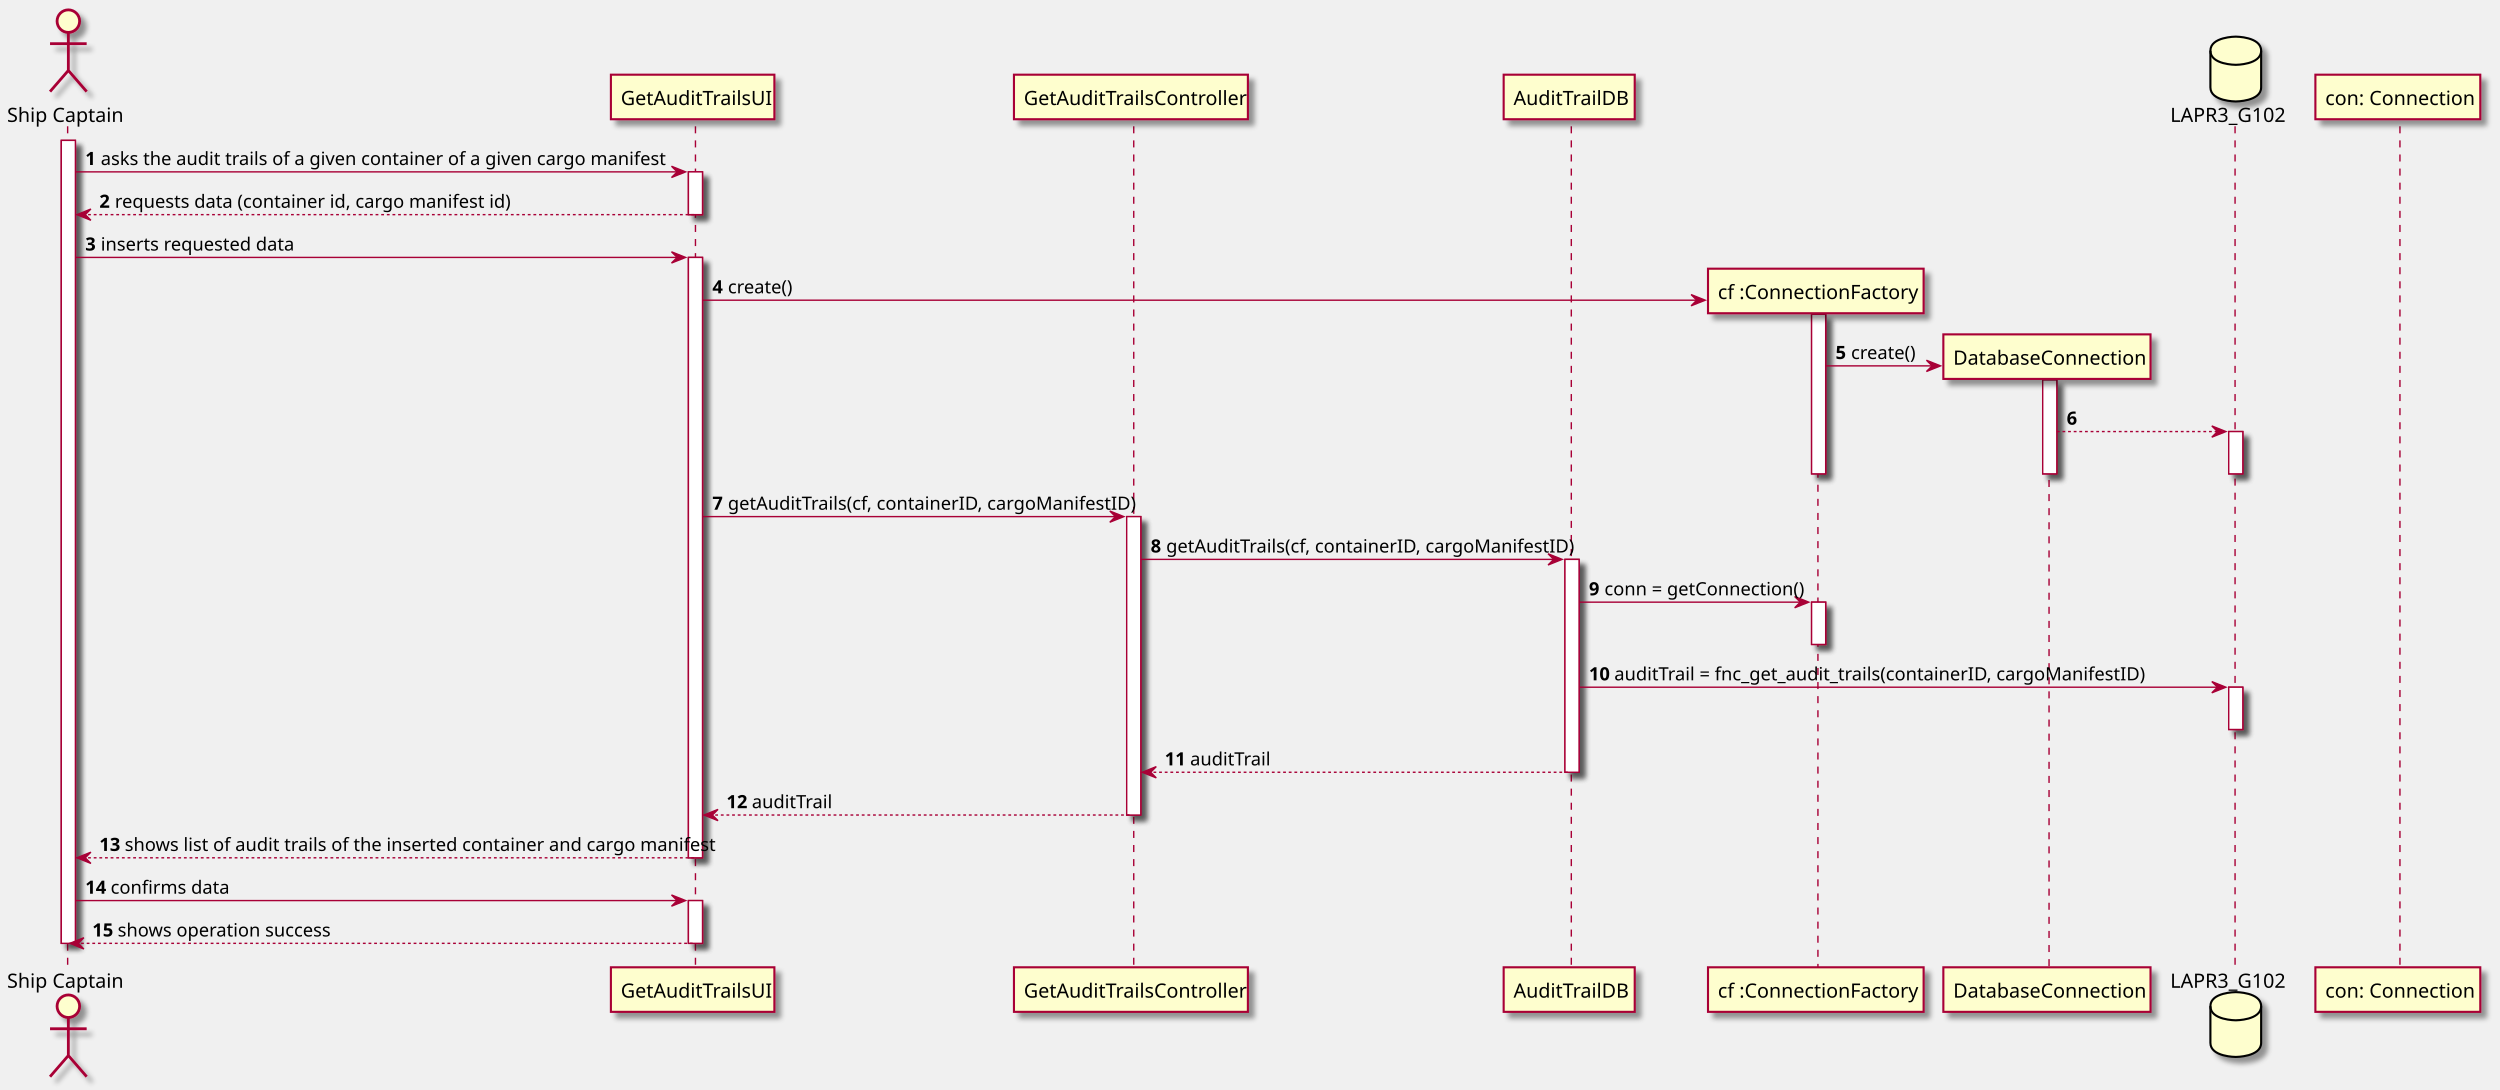
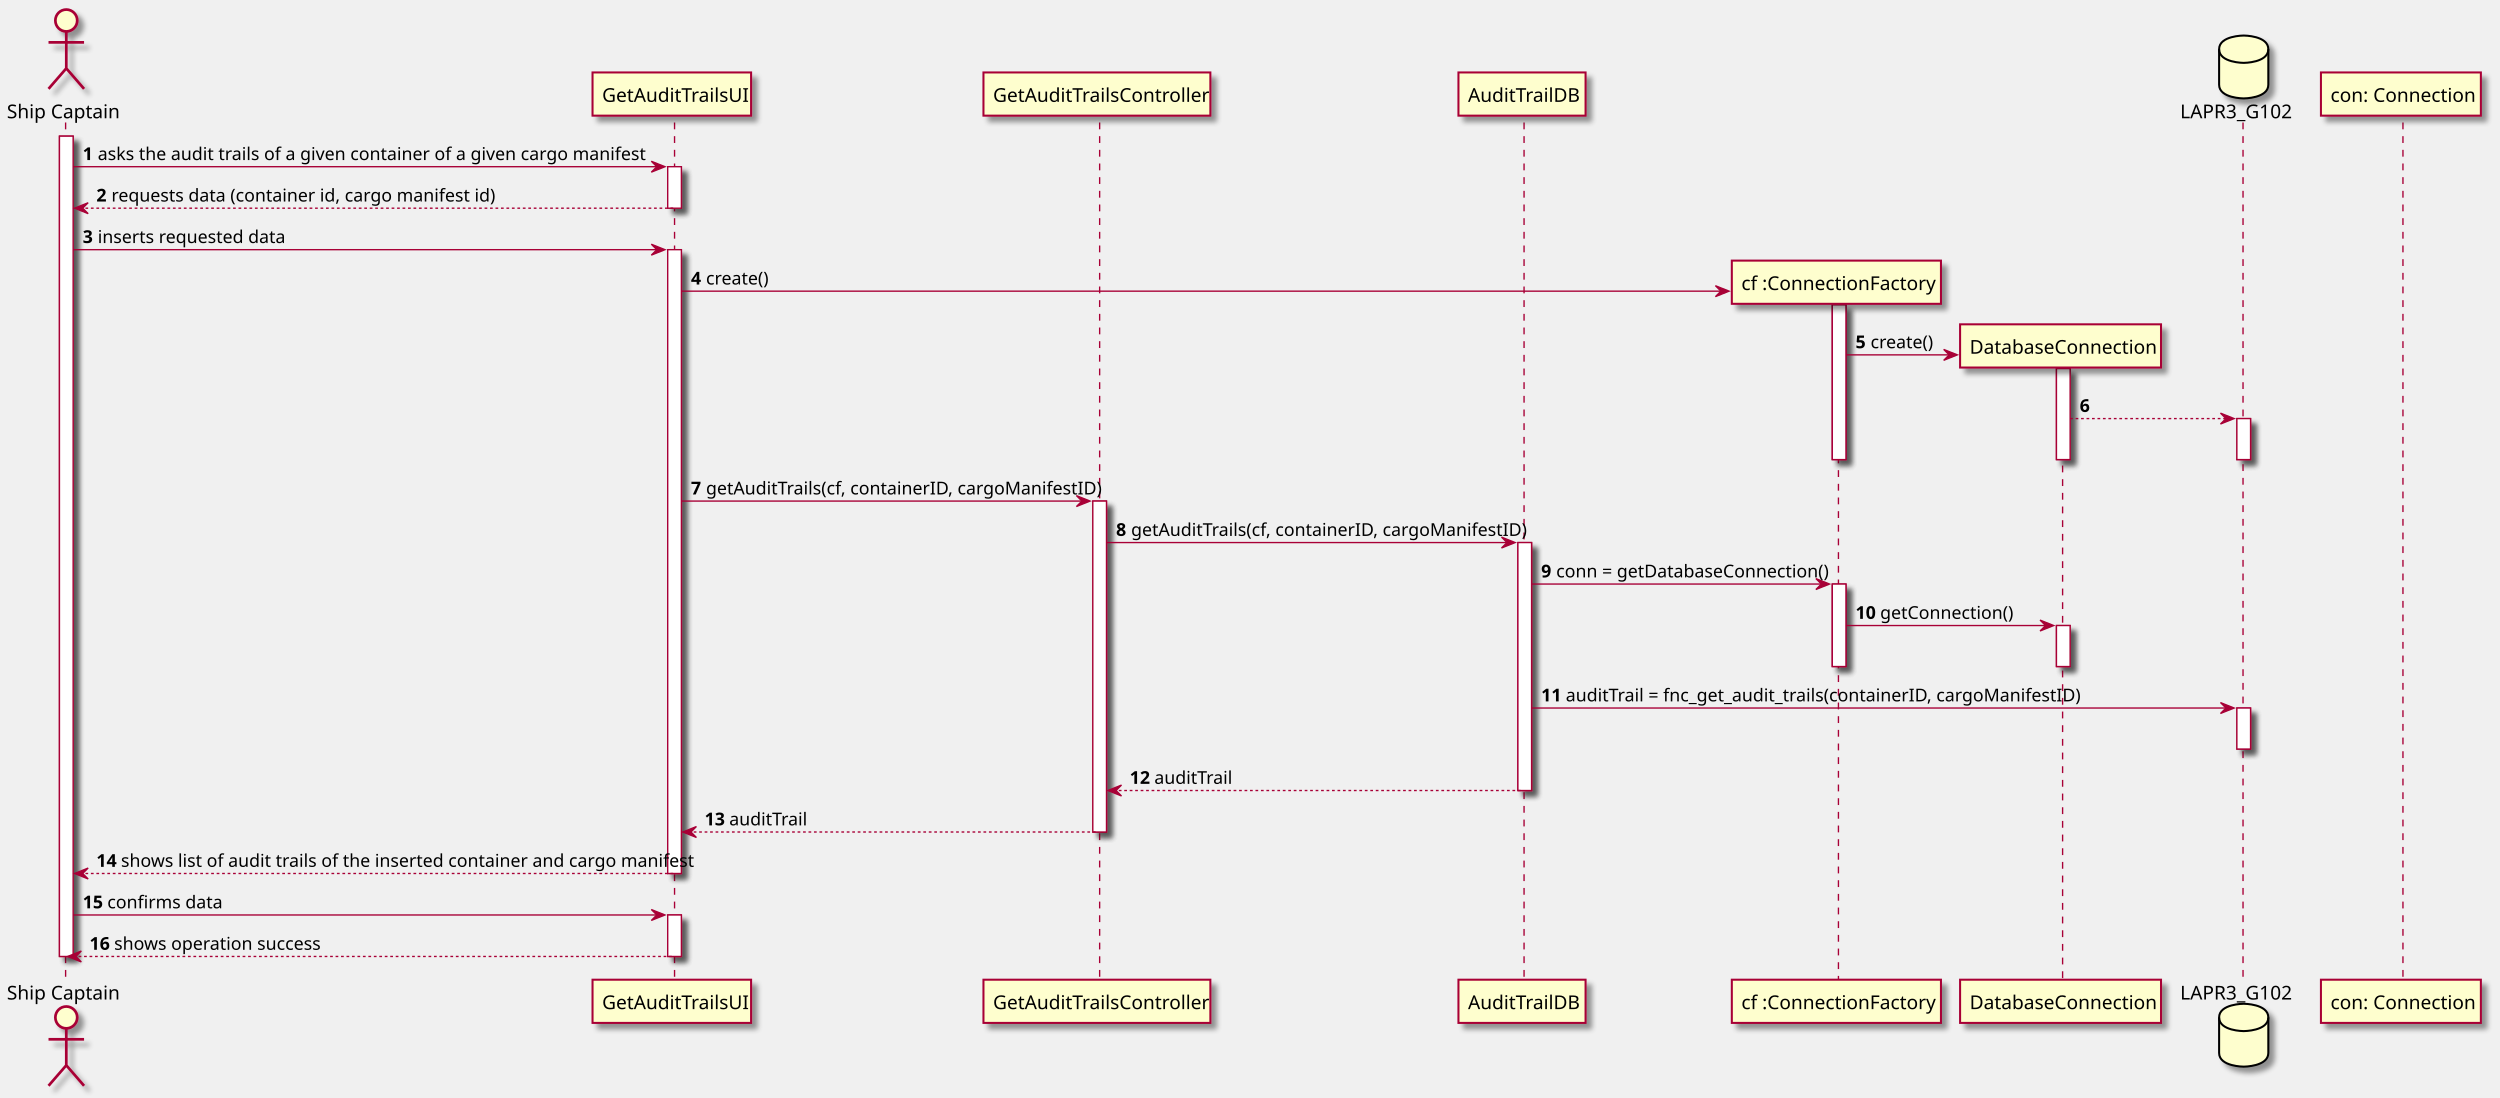
- <svg xmlns="http://www.w3.org/2000/svg" contentScriptType="application/ecmascript" contentStyleType="text/css" height="773px" preserveAspectRatio="none" style="width:1774px;height:773px;background:#FFFFFF;" version="1.1" viewBox="0 0 1774 773" width="1774px" zoomAndPan="magnify">
+ <svg xmlns="http://www.w3.org/2000/svg" contentScriptType="application/ecmascript" contentStyleType="text/css" height="803px" preserveAspectRatio="none" style="width:1829px;height:803px;background:#FFFFFF;" version="1.1" viewBox="0 0 1829 803" width="1829px" zoomAndPan="magnify">
  <defs>
-     <filter height="300%" id="f8jo1xprx3cg0" width="300%" x="-1" y="-1">
+     <filter height="300%" id="fpe6atedajjf9" width="300%" x="-1" y="-1">
      <feGaussianBlur result="blurOut" stdDeviation="2.0" />
      <feColorMatrix in="blurOut" result="blurOut2" type="matrix" values="0 0 0 0 0 0 0 0 0 0 0 0 0 0 0 0 0 0 .4 0" />
      <feOffset dx="4.0" dy="4.0" in="blurOut2" result="blurOut3" />
      <feBlend in="SourceGraphic" in2="blurOut3" mode="normal" />
    </filter>
  </defs>
  <g>
-     <rect fill="#FFFFFF" filter="url(#f8jo1xprx3cg0)" height="569.789" style="stroke:#A80036;stroke-width:1.0;" width="10" x="43.5" y="99.609" />
-     <rect fill="#FFFFFF" filter="url(#f8jo1xprx3cg0)" height="30.352" style="stroke:#A80036;stroke-width:1.0;" width="10" x="488.5" y="121.961" />
-     <rect fill="#FFFFFF" filter="url(#f8jo1xprx3cg0)" height="426.031" style="stroke:#A80036;stroke-width:1.0;" width="10" x="488.5" y="182.664" />
-     <rect fill="#FFFFFF" filter="url(#f8jo1xprx3cg0)" height="30.352" style="stroke:#A80036;stroke-width:1.0;" width="10" x="488.5" y="639.047" />
-     <rect fill="#FFFFFF" filter="url(#f8jo1xprx3cg0)" height="211.758" style="stroke:#A80036;stroke-width:1.0;" width="10" x="799.5" y="366.586" />
-     <rect fill="#FFFFFF" filter="url(#f8jo1xprx3cg0)" height="151.055" style="stroke:#A80036;stroke-width:1.0;" width="10" x="1110.5" y="396.938" />
-     <rect fill="#FFFFFF" filter="url(#f8jo1xprx3cg0)" height="113.219" style="stroke:#A80036;stroke-width:1.0;" width="10" x="1285.5" y="223.016" />
-     <rect fill="#FFFFFF" filter="url(#f8jo1xprx3cg0)" height="30" style="stroke:#A80036;stroke-width:1.0;" width="10" x="1285.5" y="427.289" />
-     <rect fill="#FFFFFF" filter="url(#f8jo1xprx3cg0)" height="66.609" style="stroke:#A80036;stroke-width:1.0;" width="10" x="1449.5" y="269.625" />
-     <rect fill="#FFFFFF" filter="url(#f8jo1xprx3cg0)" height="30" style="stroke:#A80036;stroke-width:1.0;" width="10" x="1581.5" y="306.234" />
-     <rect fill="#FFFFFF" filter="url(#f8jo1xprx3cg0)" height="30" style="stroke:#A80036;stroke-width:1.0;" width="10" x="1581.5" y="487.641" />
-     <line style="stroke:#A80036;stroke-width:1.0;stroke-dasharray:5.0,5.0;" x1="48" x2="48" y1="89.609" y2="687.398" />
-     <line style="stroke:#A80036;stroke-width:1.0;stroke-dasharray:5.0,5.0;" x1="493.5" x2="493.5" y1="89.609" y2="687.398" />
-     <line style="stroke:#A80036;stroke-width:1.0;stroke-dasharray:5.0,5.0;" x1="804.5" x2="804.5" y1="89.609" y2="687.398" />
-     <line style="stroke:#A80036;stroke-width:1.0;stroke-dasharray:5.0,5.0;" x1="1115" x2="1115" y1="89.609" y2="687.398" />
-     <line style="stroke:#A80036;stroke-width:1.0;stroke-dasharray:5.0,5.0;" x1="1290" x2="1290" y1="223.969" y2="687.398" />
-     <line style="stroke:#A80036;stroke-width:1.0;stroke-dasharray:5.0,5.0;" x1="1454" x2="1454" y1="270.578" y2="687.398" />
-     <line style="stroke:#A80036;stroke-width:1.0;stroke-dasharray:5.0,5.0;" x1="1586" x2="1586" y1="89.609" y2="687.398" />
-     <line style="stroke:#A80036;stroke-width:1.0;stroke-dasharray:5.0,5.0;" x1="1703" x2="1703" y1="89.609" y2="687.398" />
+     <rect fill="#FFFFFF" filter="url(#fpe6atedajjf9)" height="600.141" style="stroke:#A80036;stroke-width:1.0;" width="10" x="43.5" y="99.609" />
+     <rect fill="#FFFFFF" filter="url(#fpe6atedajjf9)" height="30.352" style="stroke:#A80036;stroke-width:1.0;" width="10" x="488.5" y="121.961" />
+     <rect fill="#FFFFFF" filter="url(#fpe6atedajjf9)" height="456.383" style="stroke:#A80036;stroke-width:1.0;" width="10" x="488.5" y="182.664" />
+     <rect fill="#FFFFFF" filter="url(#fpe6atedajjf9)" height="30.352" style="stroke:#A80036;stroke-width:1.0;" width="10" x="488.5" y="669.398" />
+     <rect fill="#FFFFFF" filter="url(#fpe6atedajjf9)" height="242.109" style="stroke:#A80036;stroke-width:1.0;" width="10" x="799.5" y="366.586" />
+     <rect fill="#FFFFFF" filter="url(#fpe6atedajjf9)" height="181.406" style="stroke:#A80036;stroke-width:1.0;" width="10" x="1110.5" y="396.938" />
+     <rect fill="#FFFFFF" filter="url(#fpe6atedajjf9)" height="113.219" style="stroke:#A80036;stroke-width:1.0;" width="10" x="1340.5" y="223.016" />
+     <rect fill="#FFFFFF" filter="url(#fpe6atedajjf9)" height="60.352" style="stroke:#A80036;stroke-width:1.0;" width="10" x="1340.5" y="427.289" />
+     <rect fill="#FFFFFF" filter="url(#fpe6atedajjf9)" height="66.609" style="stroke:#A80036;stroke-width:1.0;" width="10" x="1504.5" y="269.625" />
+     <rect fill="#FFFFFF" filter="url(#fpe6atedajjf9)" height="30" style="stroke:#A80036;stroke-width:1.0;" width="10" x="1504.5" y="457.641" />
+     <rect fill="#FFFFFF" filter="url(#fpe6atedajjf9)" height="30" style="stroke:#A80036;stroke-width:1.0;" width="10" x="1636.5" y="306.234" />
+     <rect fill="#FFFFFF" filter="url(#fpe6atedajjf9)" height="30" style="stroke:#A80036;stroke-width:1.0;" width="10" x="1636.5" y="517.992" />
+     <line style="stroke:#A80036;stroke-width:1.0;stroke-dasharray:5.0,5.0;" x1="48" x2="48" y1="89.609" y2="717.75" />
+     <line style="stroke:#A80036;stroke-width:1.0;stroke-dasharray:5.0,5.0;" x1="493.5" x2="493.5" y1="89.609" y2="717.75" />
+     <line style="stroke:#A80036;stroke-width:1.0;stroke-dasharray:5.0,5.0;" x1="804.5" x2="804.5" y1="89.609" y2="717.75" />
+     <line style="stroke:#A80036;stroke-width:1.0;stroke-dasharray:5.0,5.0;" x1="1115" x2="1115" y1="89.609" y2="717.75" />
+     <line style="stroke:#A80036;stroke-width:1.0;stroke-dasharray:5.0,5.0;" x1="1345" x2="1345" y1="223.969" y2="717.75" />
+     <line style="stroke:#A80036;stroke-width:1.0;stroke-dasharray:5.0,5.0;" x1="1509" x2="1509" y1="270.578" y2="717.75" />
+     <line style="stroke:#A80036;stroke-width:1.0;stroke-dasharray:5.0,5.0;" x1="1641" x2="1641" y1="89.609" y2="717.75" />
+     <line style="stroke:#A80036;stroke-width:1.0;stroke-dasharray:5.0,5.0;" x1="1758" x2="1758" y1="89.609" y2="717.75" />
    <text fill="#000000" font-family="sans-serif" font-size="14" lengthAdjust="spacing" textLength="81" x="5" y="86.533">Ship Captain</text>
-     <ellipse cx="48.5" cy="15" fill="#FEFECE" filter="url(#f8jo1xprx3cg0)" rx="8" ry="8" style="stroke:#A80036;stroke-width:2.0;" />
-     <path d="M48.5,23 L48.5,50 M35.5,31 L61.5,31 M48.5,50 L35.5,65 M48.5,50 L61.5,65 " fill="none" filter="url(#f8jo1xprx3cg0)" style="stroke:#A80036;stroke-width:2.0;" />
-     <text fill="#000000" font-family="sans-serif" font-size="14" lengthAdjust="spacing" textLength="81" x="5" y="700.932">Ship Captain</text>
-     <ellipse cx="48.5" cy="714.008" fill="#FEFECE" filter="url(#f8jo1xprx3cg0)" rx="8" ry="8" style="stroke:#A80036;stroke-width:2.0;" />
-     <path d="M48.5,722.008 L48.5,749.008 M35.5,730.008 L61.5,730.008 M48.5,749.008 L35.5,764.008 M48.5,749.008 L61.5,764.008 " fill="none" filter="url(#f8jo1xprx3cg0)" style="stroke:#A80036;stroke-width:2.0;" />
-     <rect fill="#FEFECE" filter="url(#f8jo1xprx3cg0)" height="31.609" style="stroke:#A80036;stroke-width:1.5;" width="116" x="433.5" y="53" />
+     <ellipse cx="48.5" cy="15" fill="#FEFECE" filter="url(#fpe6atedajjf9)" rx="8" ry="8" style="stroke:#A80036;stroke-width:2.0;" />
+     <path d="M48.5,23 L48.5,50 M35.5,31 L61.5,31 M48.5,50 L35.5,65 M48.5,50 L61.5,65 " fill="none" filter="url(#fpe6atedajjf9)" style="stroke:#A80036;stroke-width:2.0;" />
+     <text fill="#000000" font-family="sans-serif" font-size="14" lengthAdjust="spacing" textLength="81" x="5" y="731.283">Ship Captain</text>
+     <ellipse cx="48.5" cy="744.359" fill="#FEFECE" filter="url(#fpe6atedajjf9)" rx="8" ry="8" style="stroke:#A80036;stroke-width:2.0;" />
+     <path d="M48.5,752.359 L48.5,779.359 M35.5,760.359 L61.5,760.359 M48.5,779.359 L35.5,794.359 M48.5,779.359 L61.5,794.359 " fill="none" filter="url(#fpe6atedajjf9)" style="stroke:#A80036;stroke-width:2.0;" />
+     <rect fill="#FEFECE" filter="url(#fpe6atedajjf9)" height="31.609" style="stroke:#A80036;stroke-width:1.5;" width="116" x="433.5" y="53" />
    <text fill="#000000" font-family="sans-serif" font-size="14" lengthAdjust="spacing" textLength="102" x="440.5" y="74.533">GetAuditTrailsUI</text>
-     <rect fill="#FEFECE" filter="url(#f8jo1xprx3cg0)" height="31.609" style="stroke:#A80036;stroke-width:1.5;" width="116" x="433.5" y="686.398" />
-     <text fill="#000000" font-family="sans-serif" font-size="14" lengthAdjust="spacing" textLength="102" x="440.5" y="707.932">GetAuditTrailsUI</text>
-     <rect fill="#FEFECE" filter="url(#f8jo1xprx3cg0)" height="31.609" style="stroke:#A80036;stroke-width:1.5;" width="166" x="719.5" y="53" />
+     <rect fill="#FEFECE" filter="url(#fpe6atedajjf9)" height="31.609" style="stroke:#A80036;stroke-width:1.5;" width="116" x="433.5" y="716.75" />
+     <text fill="#000000" font-family="sans-serif" font-size="14" lengthAdjust="spacing" textLength="102" x="440.5" y="738.283">GetAuditTrailsUI</text>
+     <rect fill="#FEFECE" filter="url(#fpe6atedajjf9)" height="31.609" style="stroke:#A80036;stroke-width:1.5;" width="166" x="719.5" y="53" />
    <text fill="#000000" font-family="sans-serif" font-size="14" lengthAdjust="spacing" textLength="152" x="726.5" y="74.533">GetAuditTrailsController</text>
-     <rect fill="#FEFECE" filter="url(#f8jo1xprx3cg0)" height="31.609" style="stroke:#A80036;stroke-width:1.5;" width="166" x="719.5" y="686.398" />
-     <text fill="#000000" font-family="sans-serif" font-size="14" lengthAdjust="spacing" textLength="152" x="726.5" y="707.932">GetAuditTrailsController</text>
-     <rect fill="#FEFECE" filter="url(#f8jo1xprx3cg0)" height="31.609" style="stroke:#A80036;stroke-width:1.5;" width="93" x="1067" y="53" />
+     <rect fill="#FEFECE" filter="url(#fpe6atedajjf9)" height="31.609" style="stroke:#A80036;stroke-width:1.5;" width="166" x="719.5" y="716.75" />
+     <text fill="#000000" font-family="sans-serif" font-size="14" lengthAdjust="spacing" textLength="152" x="726.5" y="738.283">GetAuditTrailsController</text>
+     <rect fill="#FEFECE" filter="url(#fpe6atedajjf9)" height="31.609" style="stroke:#A80036;stroke-width:1.5;" width="93" x="1067" y="53" />
    <text fill="#000000" font-family="sans-serif" font-size="14" lengthAdjust="spacing" textLength="79" x="1074" y="74.533">AuditTrailDB</text>
-     <rect fill="#FEFECE" filter="url(#f8jo1xprx3cg0)" height="31.609" style="stroke:#A80036;stroke-width:1.5;" width="93" x="1067" y="686.398" />
-     <text fill="#000000" font-family="sans-serif" font-size="14" lengthAdjust="spacing" textLength="79" x="1074" y="707.932">AuditTrailDB</text>
-     <rect fill="#FEFECE" filter="url(#f8jo1xprx3cg0)" height="31.609" style="stroke:#A80036;stroke-width:1.5;" width="153" x="1212" y="686.398" />
-     <text fill="#000000" font-family="sans-serif" font-size="14" lengthAdjust="spacing" textLength="139" x="1219" y="707.932">cf :ConnectionFactory</text>
-     <rect fill="#FEFECE" filter="url(#f8jo1xprx3cg0)" height="31.609" style="stroke:#A80036;stroke-width:1.5;" width="147" x="1379" y="686.398" />
-     <text fill="#000000" font-family="sans-serif" font-size="14" lengthAdjust="spacing" textLength="133" x="1386" y="707.932">DatabaseConnection</text>
-     <text fill="#000000" font-family="sans-serif" font-size="14" lengthAdjust="spacing" textLength="87" x="1540" y="86.533">LAPR3_G102</text>
-     <path d="M1568.5,36 C1568.5,26 1586.5,26 1586.5,26 C1586.5,26 1604.5,26 1604.5,36 L1604.5,62 C1604.5,72 1586.5,72 1586.5,72 C1586.5,72 1568.5,72 1568.5,62 L1568.5,36 " fill="#FEFECE" filter="url(#f8jo1xprx3cg0)" style="stroke:#000000;stroke-width:1.5;" />
-     <path d="M1568.5,36 C1568.5,46 1586.5,46 1586.5,46 C1586.5,46 1604.5,46 1604.5,36 " fill="none" style="stroke:#000000;stroke-width:1.5;" />
-     <text fill="#000000" font-family="sans-serif" font-size="14" lengthAdjust="spacing" textLength="87" x="1540" y="700.932">LAPR3_G102</text>
-     <path d="M1568.5,714.008 C1568.5,704.008 1586.5,704.008 1586.5,704.008 C1586.5,704.008 1604.5,704.008 1604.5,714.008 L1604.5,740.008 C1604.5,750.008 1586.5,750.008 1586.5,750.008 C1586.5,750.008 1568.5,750.008 1568.5,740.008 L1568.5,714.008 " fill="#FEFECE" filter="url(#f8jo1xprx3cg0)" style="stroke:#000000;stroke-width:1.5;" />
-     <path d="M1568.5,714.008 C1568.5,724.008 1586.5,724.008 1586.5,724.008 C1586.5,724.008 1604.5,724.008 1604.5,714.008 " fill="none" style="stroke:#000000;stroke-width:1.5;" />
-     <rect fill="#FEFECE" filter="url(#f8jo1xprx3cg0)" height="31.609" style="stroke:#A80036;stroke-width:1.5;" width="117" x="1643" y="53" />
-     <text fill="#000000" font-family="sans-serif" font-size="14" lengthAdjust="spacing" textLength="103" x="1650" y="74.533">con: Connection</text>
-     <rect fill="#FEFECE" filter="url(#f8jo1xprx3cg0)" height="31.609" style="stroke:#A80036;stroke-width:1.5;" width="117" x="1643" y="686.398" />
-     <text fill="#000000" font-family="sans-serif" font-size="14" lengthAdjust="spacing" textLength="103" x="1650" y="707.932">con: Connection</text>
-     <rect fill="#FFFFFF" filter="url(#f8jo1xprx3cg0)" height="569.789" style="stroke:#A80036;stroke-width:1.0;" width="10" x="43.5" y="99.609" />
-     <rect fill="#FFFFFF" filter="url(#f8jo1xprx3cg0)" height="30.352" style="stroke:#A80036;stroke-width:1.0;" width="10" x="488.5" y="121.961" />
-     <rect fill="#FFFFFF" filter="url(#f8jo1xprx3cg0)" height="426.031" style="stroke:#A80036;stroke-width:1.0;" width="10" x="488.5" y="182.664" />
-     <rect fill="#FFFFFF" filter="url(#f8jo1xprx3cg0)" height="30.352" style="stroke:#A80036;stroke-width:1.0;" width="10" x="488.5" y="639.047" />
-     <rect fill="#FFFFFF" filter="url(#f8jo1xprx3cg0)" height="211.758" style="stroke:#A80036;stroke-width:1.0;" width="10" x="799.5" y="366.586" />
-     <rect fill="#FFFFFF" filter="url(#f8jo1xprx3cg0)" height="151.055" style="stroke:#A80036;stroke-width:1.0;" width="10" x="1110.5" y="396.938" />
-     <rect fill="#FFFFFF" filter="url(#f8jo1xprx3cg0)" height="113.219" style="stroke:#A80036;stroke-width:1.0;" width="10" x="1285.5" y="223.016" />
-     <rect fill="#FFFFFF" filter="url(#f8jo1xprx3cg0)" height="30" style="stroke:#A80036;stroke-width:1.0;" width="10" x="1285.5" y="427.289" />
-     <rect fill="#FFFFFF" filter="url(#f8jo1xprx3cg0)" height="66.609" style="stroke:#A80036;stroke-width:1.0;" width="10" x="1449.5" y="269.625" />
-     <rect fill="#FFFFFF" filter="url(#f8jo1xprx3cg0)" height="30" style="stroke:#A80036;stroke-width:1.0;" width="10" x="1581.5" y="306.234" />
-     <rect fill="#FFFFFF" filter="url(#f8jo1xprx3cg0)" height="30" style="stroke:#A80036;stroke-width:1.0;" width="10" x="1581.5" y="487.641" />
+     <rect fill="#FEFECE" filter="url(#fpe6atedajjf9)" height="31.609" style="stroke:#A80036;stroke-width:1.5;" width="93" x="1067" y="716.75" />
+     <text fill="#000000" font-family="sans-serif" font-size="14" lengthAdjust="spacing" textLength="79" x="1074" y="738.283">AuditTrailDB</text>
+     <rect fill="#FEFECE" filter="url(#fpe6atedajjf9)" height="31.609" style="stroke:#A80036;stroke-width:1.5;" width="153" x="1267" y="716.75" />
+     <text fill="#000000" font-family="sans-serif" font-size="14" lengthAdjust="spacing" textLength="139" x="1274" y="738.283">cf :ConnectionFactory</text>
+     <rect fill="#FEFECE" filter="url(#fpe6atedajjf9)" height="31.609" style="stroke:#A80036;stroke-width:1.5;" width="147" x="1434" y="716.75" />
+     <text fill="#000000" font-family="sans-serif" font-size="14" lengthAdjust="spacing" textLength="133" x="1441" y="738.283">DatabaseConnection</text>
+     <text fill="#000000" font-family="sans-serif" font-size="14" lengthAdjust="spacing" textLength="87" x="1595" y="86.533">LAPR3_G102</text>
+     <path d="M1623.5,36 C1623.5,26 1641.5,26 1641.5,26 C1641.5,26 1659.5,26 1659.5,36 L1659.5,62 C1659.5,72 1641.5,72 1641.5,72 C1641.5,72 1623.5,72 1623.5,62 L1623.5,36 " fill="#FEFECE" filter="url(#fpe6atedajjf9)" style="stroke:#000000;stroke-width:1.5;" />
+     <path d="M1623.5,36 C1623.5,46 1641.5,46 1641.5,46 C1641.5,46 1659.5,46 1659.5,36 " fill="none" style="stroke:#000000;stroke-width:1.5;" />
+     <text fill="#000000" font-family="sans-serif" font-size="14" lengthAdjust="spacing" textLength="87" x="1595" y="731.283">LAPR3_G102</text>
+     <path d="M1623.5,744.359 C1623.5,734.359 1641.5,734.359 1641.5,734.359 C1641.5,734.359 1659.5,734.359 1659.5,744.359 L1659.5,770.359 C1659.5,780.359 1641.5,780.359 1641.5,780.359 C1641.5,780.359 1623.5,780.359 1623.5,770.359 L1623.5,744.359 " fill="#FEFECE" filter="url(#fpe6atedajjf9)" style="stroke:#000000;stroke-width:1.5;" />
+     <path d="M1623.5,744.359 C1623.5,754.359 1641.5,754.359 1641.5,754.359 C1641.5,754.359 1659.5,754.359 1659.5,744.359 " fill="none" style="stroke:#000000;stroke-width:1.5;" />
+     <rect fill="#FEFECE" filter="url(#fpe6atedajjf9)" height="31.609" style="stroke:#A80036;stroke-width:1.5;" width="117" x="1698" y="53" />
+     <text fill="#000000" font-family="sans-serif" font-size="14" lengthAdjust="spacing" textLength="103" x="1705" y="74.533">con: Connection</text>
+     <rect fill="#FEFECE" filter="url(#fpe6atedajjf9)" height="31.609" style="stroke:#A80036;stroke-width:1.5;" width="117" x="1698" y="716.75" />
+     <text fill="#000000" font-family="sans-serif" font-size="14" lengthAdjust="spacing" textLength="103" x="1705" y="738.283">con: Connection</text>
+     <rect fill="#FFFFFF" filter="url(#fpe6atedajjf9)" height="600.141" style="stroke:#A80036;stroke-width:1.0;" width="10" x="43.5" y="99.609" />
+     <rect fill="#FFFFFF" filter="url(#fpe6atedajjf9)" height="30.352" style="stroke:#A80036;stroke-width:1.0;" width="10" x="488.5" y="121.961" />
+     <rect fill="#FFFFFF" filter="url(#fpe6atedajjf9)" height="456.383" style="stroke:#A80036;stroke-width:1.0;" width="10" x="488.5" y="182.664" />
+     <rect fill="#FFFFFF" filter="url(#fpe6atedajjf9)" height="30.352" style="stroke:#A80036;stroke-width:1.0;" width="10" x="488.5" y="669.398" />
+     <rect fill="#FFFFFF" filter="url(#fpe6atedajjf9)" height="242.109" style="stroke:#A80036;stroke-width:1.0;" width="10" x="799.5" y="366.586" />
+     <rect fill="#FFFFFF" filter="url(#fpe6atedajjf9)" height="181.406" style="stroke:#A80036;stroke-width:1.0;" width="10" x="1110.5" y="396.938" />
+     <rect fill="#FFFFFF" filter="url(#fpe6atedajjf9)" height="113.219" style="stroke:#A80036;stroke-width:1.0;" width="10" x="1340.5" y="223.016" />
+     <rect fill="#FFFFFF" filter="url(#fpe6atedajjf9)" height="60.352" style="stroke:#A80036;stroke-width:1.0;" width="10" x="1340.5" y="427.289" />
+     <rect fill="#FFFFFF" filter="url(#fpe6atedajjf9)" height="66.609" style="stroke:#A80036;stroke-width:1.0;" width="10" x="1504.5" y="269.625" />
+     <rect fill="#FFFFFF" filter="url(#fpe6atedajjf9)" height="30" style="stroke:#A80036;stroke-width:1.0;" width="10" x="1504.5" y="457.641" />
+     <rect fill="#FFFFFF" filter="url(#fpe6atedajjf9)" height="30" style="stroke:#A80036;stroke-width:1.0;" width="10" x="1636.5" y="306.234" />
+     <rect fill="#FFFFFF" filter="url(#fpe6atedajjf9)" height="30" style="stroke:#A80036;stroke-width:1.0;" width="10" x="1636.5" y="517.992" />
    <polygon fill="#A80036" points="476.5,117.961,486.5,121.961,476.5,125.961,480.5,121.961" style="stroke:#A80036;stroke-width:1.0;" />
    <line style="stroke:#A80036;stroke-width:1.0;" x1="53.5" x2="482.5" y1="121.961" y2="121.961" />
    <text fill="#000000" font-family="sans-serif" font-size="13" font-weight="bold" lengthAdjust="spacing" textLength="7" x="60.5" y="117.105">1</text>
    <text fill="#000000" font-family="sans-serif" font-size="13" lengthAdjust="spacing" textLength="376" x="71.5" y="117.105">asks the audit trails of a given container of a given cargo manifest</text>
    <polygon fill="#A80036" points="64.5,148.312,54.5,152.312,64.5,156.312,60.5,152.312" style="stroke:#A80036;stroke-width:1.0;" />
    <line style="stroke:#A80036;stroke-width:1.0;stroke-dasharray:2.0,2.0;" x1="58.5" x2="492.5" y1="152.312" y2="152.312" />
    <text fill="#000000" font-family="sans-serif" font-size="13" font-weight="bold" lengthAdjust="spacing" textLength="7" x="70.5" y="147.456">2</text>
    <text fill="#000000" font-family="sans-serif" font-size="13" lengthAdjust="spacing" textLength="265" x="81.5" y="147.456">requests data (container id, cargo manifest id)</text>
    <polygon fill="#A80036" points="476.5,178.664,486.5,182.664,476.5,186.664,480.5,182.664" style="stroke:#A80036;stroke-width:1.0;" />
    <line style="stroke:#A80036;stroke-width:1.0;" x1="53.5" x2="482.5" y1="182.664" y2="182.664" />
    <text fill="#000000" font-family="sans-serif" font-size="13" font-weight="bold" lengthAdjust="spacing" textLength="7" x="60.5" y="177.808">3</text>
    <text fill="#000000" font-family="sans-serif" font-size="13" lengthAdjust="spacing" textLength="129" x="71.5" y="177.808">inserts requested data</text>
-     <polygon fill="#A80036" points="1200,209.016,1210,213.016,1200,217.016,1204,213.016" style="stroke:#A80036;stroke-width:1.0;" />
-     <line style="stroke:#A80036;stroke-width:1.0;" x1="498.5" x2="1206" y1="213.016" y2="213.016" />
+     <polygon fill="#A80036" points="1255,209.016,1265,213.016,1255,217.016,1259,213.016" style="stroke:#A80036;stroke-width:1.0;" />
+     <line style="stroke:#A80036;stroke-width:1.0;" x1="498.5" x2="1261" y1="213.016" y2="213.016" />
    <text fill="#000000" font-family="sans-serif" font-size="13" font-weight="bold" lengthAdjust="spacing" textLength="7" x="505.5" y="208.159">4</text>
    <text fill="#000000" font-family="sans-serif" font-size="13" lengthAdjust="spacing" textLength="44" x="516.5" y="208.159">create()</text>
-     <rect fill="#FEFECE" filter="url(#f8jo1xprx3cg0)" height="31.609" style="stroke:#A80036;stroke-width:1.5;" width="153" x="1212" y="190.664" />
-     <text fill="#000000" font-family="sans-serif" font-size="14" lengthAdjust="spacing" textLength="139" x="1219" y="212.197">cf :ConnectionFactory</text>
-     <polygon fill="#A80036" points="1367,255.625,1377,259.625,1367,263.625,1371,259.625" style="stroke:#A80036;stroke-width:1.0;" />
-     <line style="stroke:#A80036;stroke-width:1.0;" x1="1295.5" x2="1373" y1="259.625" y2="259.625" />
-     <text fill="#000000" font-family="sans-serif" font-size="13" font-weight="bold" lengthAdjust="spacing" textLength="7" x="1302.5" y="254.769">5</text>
-     <text fill="#000000" font-family="sans-serif" font-size="13" lengthAdjust="spacing" textLength="44" x="1313.5" y="254.769">create()</text>
-     <rect fill="#FEFECE" filter="url(#f8jo1xprx3cg0)" height="31.609" style="stroke:#A80036;stroke-width:1.5;" width="147" x="1379" y="237.273" />
-     <text fill="#000000" font-family="sans-serif" font-size="14" lengthAdjust="spacing" textLength="133" x="1386" y="258.807">DatabaseConnection</text>
-     <polygon fill="#A80036" points="1569.5,302.234,1579.5,306.234,1569.5,310.234,1573.5,306.234" style="stroke:#A80036;stroke-width:1.0;" />
-     <line style="stroke:#A80036;stroke-width:1.0;stroke-dasharray:2.0,2.0;" x1="1459.5" x2="1575.5" y1="306.234" y2="306.234" />
-     <text fill="#000000" font-family="sans-serif" font-size="13" font-weight="bold" lengthAdjust="spacing" textLength="7" x="1466.5" y="301.378">6</text>
-     <text fill="#000000" font-family="sans-serif" font-size="13" lengthAdjust="spacing" textLength="0" x="1481.5" y="301.378" />
+     <rect fill="#FEFECE" filter="url(#fpe6atedajjf9)" height="31.609" style="stroke:#A80036;stroke-width:1.5;" width="153" x="1267" y="190.664" />
+     <text fill="#000000" font-family="sans-serif" font-size="14" lengthAdjust="spacing" textLength="139" x="1274" y="212.197">cf :ConnectionFactory</text>
+     <polygon fill="#A80036" points="1422,255.625,1432,259.625,1422,263.625,1426,259.625" style="stroke:#A80036;stroke-width:1.0;" />
+     <line style="stroke:#A80036;stroke-width:1.0;" x1="1350.5" x2="1428" y1="259.625" y2="259.625" />
+     <text fill="#000000" font-family="sans-serif" font-size="13" font-weight="bold" lengthAdjust="spacing" textLength="7" x="1357.5" y="254.769">5</text>
+     <text fill="#000000" font-family="sans-serif" font-size="13" lengthAdjust="spacing" textLength="44" x="1368.5" y="254.769">create()</text>
+     <rect fill="#FEFECE" filter="url(#fpe6atedajjf9)" height="31.609" style="stroke:#A80036;stroke-width:1.5;" width="147" x="1434" y="237.273" />
+     <text fill="#000000" font-family="sans-serif" font-size="14" lengthAdjust="spacing" textLength="133" x="1441" y="258.807">DatabaseConnection</text>
+     <polygon fill="#A80036" points="1624.5,302.234,1634.5,306.234,1624.5,310.234,1628.5,306.234" style="stroke:#A80036;stroke-width:1.0;" />
+     <line style="stroke:#A80036;stroke-width:1.0;stroke-dasharray:2.0,2.0;" x1="1514.5" x2="1630.5" y1="306.234" y2="306.234" />
+     <text fill="#000000" font-family="sans-serif" font-size="13" font-weight="bold" lengthAdjust="spacing" textLength="7" x="1521.5" y="301.378">6</text>
+     <text fill="#000000" font-family="sans-serif" font-size="13" lengthAdjust="spacing" textLength="0" x="1536.5" y="301.378" />
    <polygon fill="#A80036" points="787.5,362.586,797.5,366.586,787.5,370.586,791.5,366.586" style="stroke:#A80036;stroke-width:1.0;" />
    <line style="stroke:#A80036;stroke-width:1.0;" x1="498.5" x2="793.5" y1="366.586" y2="366.586" />
    <text fill="#000000" font-family="sans-serif" font-size="13" font-weight="bold" lengthAdjust="spacing" textLength="7" x="505.5" y="361.729">7</text>
    <text fill="#000000" font-family="sans-serif" font-size="13" lengthAdjust="spacing" textLength="271" x="516.5" y="361.729">getAuditTrails(cf, containerID, cargoManifestID)</text>
    <polygon fill="#A80036" points="1098.5,392.938,1108.5,396.938,1098.5,400.938,1102.5,396.938" style="stroke:#A80036;stroke-width:1.0;" />
    <line style="stroke:#A80036;stroke-width:1.0;" x1="809.5" x2="1104.5" y1="396.938" y2="396.938" />
    <text fill="#000000" font-family="sans-serif" font-size="13" font-weight="bold" lengthAdjust="spacing" textLength="7" x="816.5" y="392.081">8</text>
    <text fill="#000000" font-family="sans-serif" font-size="13" lengthAdjust="spacing" textLength="271" x="827.5" y="392.081">getAuditTrails(cf, containerID, cargoManifestID)</text>
-     <polygon fill="#A80036" points="1273.5,423.289,1283.5,427.289,1273.5,431.289,1277.5,427.289" style="stroke:#A80036;stroke-width:1.0;" />
-     <line style="stroke:#A80036;stroke-width:1.0;" x1="1120.5" x2="1279.5" y1="427.289" y2="427.289" />
+     <polygon fill="#A80036" points="1328.5,423.289,1338.5,427.289,1328.5,431.289,1332.5,427.289" style="stroke:#A80036;stroke-width:1.0;" />
+     <line style="stroke:#A80036;stroke-width:1.0;" x1="1120.5" x2="1334.5" y1="427.289" y2="427.289" />
    <text fill="#000000" font-family="sans-serif" font-size="13" font-weight="bold" lengthAdjust="spacing" textLength="7" x="1127.5" y="422.433">9</text>
-     <text fill="#000000" font-family="sans-serif" font-size="13" lengthAdjust="spacing" textLength="135" x="1138.5" y="422.433">conn = getConnection()</text>
-     <polygon fill="#A80036" points="1569.5,483.641,1579.5,487.641,1569.5,491.641,1573.5,487.641" style="stroke:#A80036;stroke-width:1.0;" />
-     <line style="stroke:#A80036;stroke-width:1.0;" x1="1120.5" x2="1575.5" y1="487.641" y2="487.641" />
-     <text fill="#000000" font-family="sans-serif" font-size="13" font-weight="bold" lengthAdjust="spacing" textLength="14" x="1127.5" y="482.784">10</text>
-     <text fill="#000000" font-family="sans-serif" font-size="13" lengthAdjust="spacing" textLength="354" x="1145.5" y="482.784">auditTrail = fnc_get_audit_trails(containerID, cargoManifestID)</text>
-     <polygon fill="#A80036" points="820.5,543.992,810.5,547.992,820.5,551.992,816.5,547.992" style="stroke:#A80036;stroke-width:1.0;" />
-     <line style="stroke:#A80036;stroke-width:1.0;stroke-dasharray:2.0,2.0;" x1="814.5" x2="1114.5" y1="547.992" y2="547.992" />
-     <text fill="#000000" font-family="sans-serif" font-size="13" font-weight="bold" lengthAdjust="spacing" textLength="14" x="826.5" y="543.136">11</text>
-     <text fill="#000000" font-family="sans-serif" font-size="13" lengthAdjust="spacing" textLength="52" x="844.5" y="543.136">auditTrail</text>
-     <polygon fill="#A80036" points="509.5,574.344,499.5,578.344,509.5,582.344,505.5,578.344" style="stroke:#A80036;stroke-width:1.0;" />
-     <line style="stroke:#A80036;stroke-width:1.0;stroke-dasharray:2.0,2.0;" x1="503.5" x2="803.5" y1="578.344" y2="578.344" />
-     <text fill="#000000" font-family="sans-serif" font-size="13" font-weight="bold" lengthAdjust="spacing" textLength="14" x="515.5" y="573.487">12</text>
-     <text fill="#000000" font-family="sans-serif" font-size="13" lengthAdjust="spacing" textLength="52" x="533.5" y="573.487">auditTrail</text>
-     <polygon fill="#A80036" points="64.5,604.695,54.5,608.695,64.5,612.695,60.5,608.695" style="stroke:#A80036;stroke-width:1.0;" />
-     <line style="stroke:#A80036;stroke-width:1.0;stroke-dasharray:2.0,2.0;" x1="58.5" x2="492.5" y1="608.695" y2="608.695" />
-     <text fill="#000000" font-family="sans-serif" font-size="13" font-weight="bold" lengthAdjust="spacing" textLength="14" x="70.5" y="603.839">13</text>
-     <text fill="#000000" font-family="sans-serif" font-size="13" lengthAdjust="spacing" textLength="393" x="88.5" y="603.839">shows list of audit trails of the inserted container and cargo manifest</text>
-     <polygon fill="#A80036" points="476.5,635.047,486.5,639.047,476.5,643.047,480.5,639.047" style="stroke:#A80036;stroke-width:1.0;" />
-     <line style="stroke:#A80036;stroke-width:1.0;" x1="53.5" x2="482.5" y1="639.047" y2="639.047" />
-     <text fill="#000000" font-family="sans-serif" font-size="13" font-weight="bold" lengthAdjust="spacing" textLength="14" x="60.5" y="634.19">14</text>
-     <text fill="#000000" font-family="sans-serif" font-size="13" lengthAdjust="spacing" textLength="78" x="78.5" y="634.19">confirms data</text>
-     <polygon fill="#A80036" points="59.5,665.398,49.5,669.398,59.5,673.398,55.5,669.398" style="stroke:#A80036;stroke-width:1.0;" />
-     <line style="stroke:#A80036;stroke-width:1.0;stroke-dasharray:2.0,2.0;" x1="53.5" x2="492.5" y1="669.398" y2="669.398" />
-     <text fill="#000000" font-family="sans-serif" font-size="13" font-weight="bold" lengthAdjust="spacing" textLength="14" x="65.5" y="664.542">15</text>
-     <text fill="#000000" font-family="sans-serif" font-size="13" lengthAdjust="spacing" textLength="147" x="83.5" y="664.542">shows operation success</text>
+     <text fill="#000000" font-family="sans-serif" font-size="13" lengthAdjust="spacing" textLength="190" x="1138.5" y="422.433">conn = getDatabaseConnection()</text>
+     <polygon fill="#A80036" points="1492.5,453.641,1502.5,457.641,1492.5,461.641,1496.5,457.641" style="stroke:#A80036;stroke-width:1.0;" />
+     <line style="stroke:#A80036;stroke-width:1.0;" x1="1350.5" x2="1498.5" y1="457.641" y2="457.641" />
+     <text fill="#000000" font-family="sans-serif" font-size="13" font-weight="bold" lengthAdjust="spacing" textLength="14" x="1357.5" y="452.784">10</text>
+     <text fill="#000000" font-family="sans-serif" font-size="13" lengthAdjust="spacing" textLength="91" x="1375.5" y="452.784">getConnection()</text>
+     <polygon fill="#A80036" points="1624.5,513.992,1634.5,517.992,1624.5,521.992,1628.5,517.992" style="stroke:#A80036;stroke-width:1.0;" />
+     <line style="stroke:#A80036;stroke-width:1.0;" x1="1120.5" x2="1630.5" y1="517.992" y2="517.992" />
+     <text fill="#000000" font-family="sans-serif" font-size="13" font-weight="bold" lengthAdjust="spacing" textLength="14" x="1127.5" y="513.136">11</text>
+     <text fill="#000000" font-family="sans-serif" font-size="13" lengthAdjust="spacing" textLength="354" x="1145.5" y="513.136">auditTrail = fnc_get_audit_trails(containerID, cargoManifestID)</text>
+     <polygon fill="#A80036" points="820.5,574.344,810.5,578.344,820.5,582.344,816.5,578.344" style="stroke:#A80036;stroke-width:1.0;" />
+     <line style="stroke:#A80036;stroke-width:1.0;stroke-dasharray:2.0,2.0;" x1="814.5" x2="1114.5" y1="578.344" y2="578.344" />
+     <text fill="#000000" font-family="sans-serif" font-size="13" font-weight="bold" lengthAdjust="spacing" textLength="14" x="826.5" y="573.487">12</text>
+     <text fill="#000000" font-family="sans-serif" font-size="13" lengthAdjust="spacing" textLength="52" x="844.5" y="573.487">auditTrail</text>
+     <polygon fill="#A80036" points="509.5,604.695,499.5,608.695,509.5,612.695,505.5,608.695" style="stroke:#A80036;stroke-width:1.0;" />
+     <line style="stroke:#A80036;stroke-width:1.0;stroke-dasharray:2.0,2.0;" x1="503.5" x2="803.5" y1="608.695" y2="608.695" />
+     <text fill="#000000" font-family="sans-serif" font-size="13" font-weight="bold" lengthAdjust="spacing" textLength="14" x="515.5" y="603.839">13</text>
+     <text fill="#000000" font-family="sans-serif" font-size="13" lengthAdjust="spacing" textLength="52" x="533.5" y="603.839">auditTrail</text>
+     <polygon fill="#A80036" points="64.5,635.047,54.5,639.047,64.5,643.047,60.5,639.047" style="stroke:#A80036;stroke-width:1.0;" />
+     <line style="stroke:#A80036;stroke-width:1.0;stroke-dasharray:2.0,2.0;" x1="58.5" x2="492.5" y1="639.047" y2="639.047" />
+     <text fill="#000000" font-family="sans-serif" font-size="13" font-weight="bold" lengthAdjust="spacing" textLength="14" x="70.5" y="634.19">14</text>
+     <text fill="#000000" font-family="sans-serif" font-size="13" lengthAdjust="spacing" textLength="393" x="88.5" y="634.19">shows list of audit trails of the inserted container and cargo manifest</text>
+     <polygon fill="#A80036" points="476.5,665.398,486.5,669.398,476.5,673.398,480.5,669.398" style="stroke:#A80036;stroke-width:1.0;" />
+     <line style="stroke:#A80036;stroke-width:1.0;" x1="53.5" x2="482.5" y1="669.398" y2="669.398" />
+     <text fill="#000000" font-family="sans-serif" font-size="13" font-weight="bold" lengthAdjust="spacing" textLength="14" x="60.5" y="664.542">15</text>
+     <text fill="#000000" font-family="sans-serif" font-size="13" lengthAdjust="spacing" textLength="78" x="78.5" y="664.542">confirms data</text>
+     <polygon fill="#A80036" points="59.5,695.75,49.5,699.75,59.5,703.75,55.5,699.75" style="stroke:#A80036;stroke-width:1.0;" />
+     <line style="stroke:#A80036;stroke-width:1.0;stroke-dasharray:2.0,2.0;" x1="53.5" x2="492.5" y1="699.75" y2="699.75" />
+     <text fill="#000000" font-family="sans-serif" font-size="13" font-weight="bold" lengthAdjust="spacing" textLength="14" x="65.5" y="694.894">16</text>
+     <text fill="#000000" font-family="sans-serif" font-size="13" lengthAdjust="spacing" textLength="147" x="83.5" y="694.894">shows operation success</text>
  </g>
</svg>
